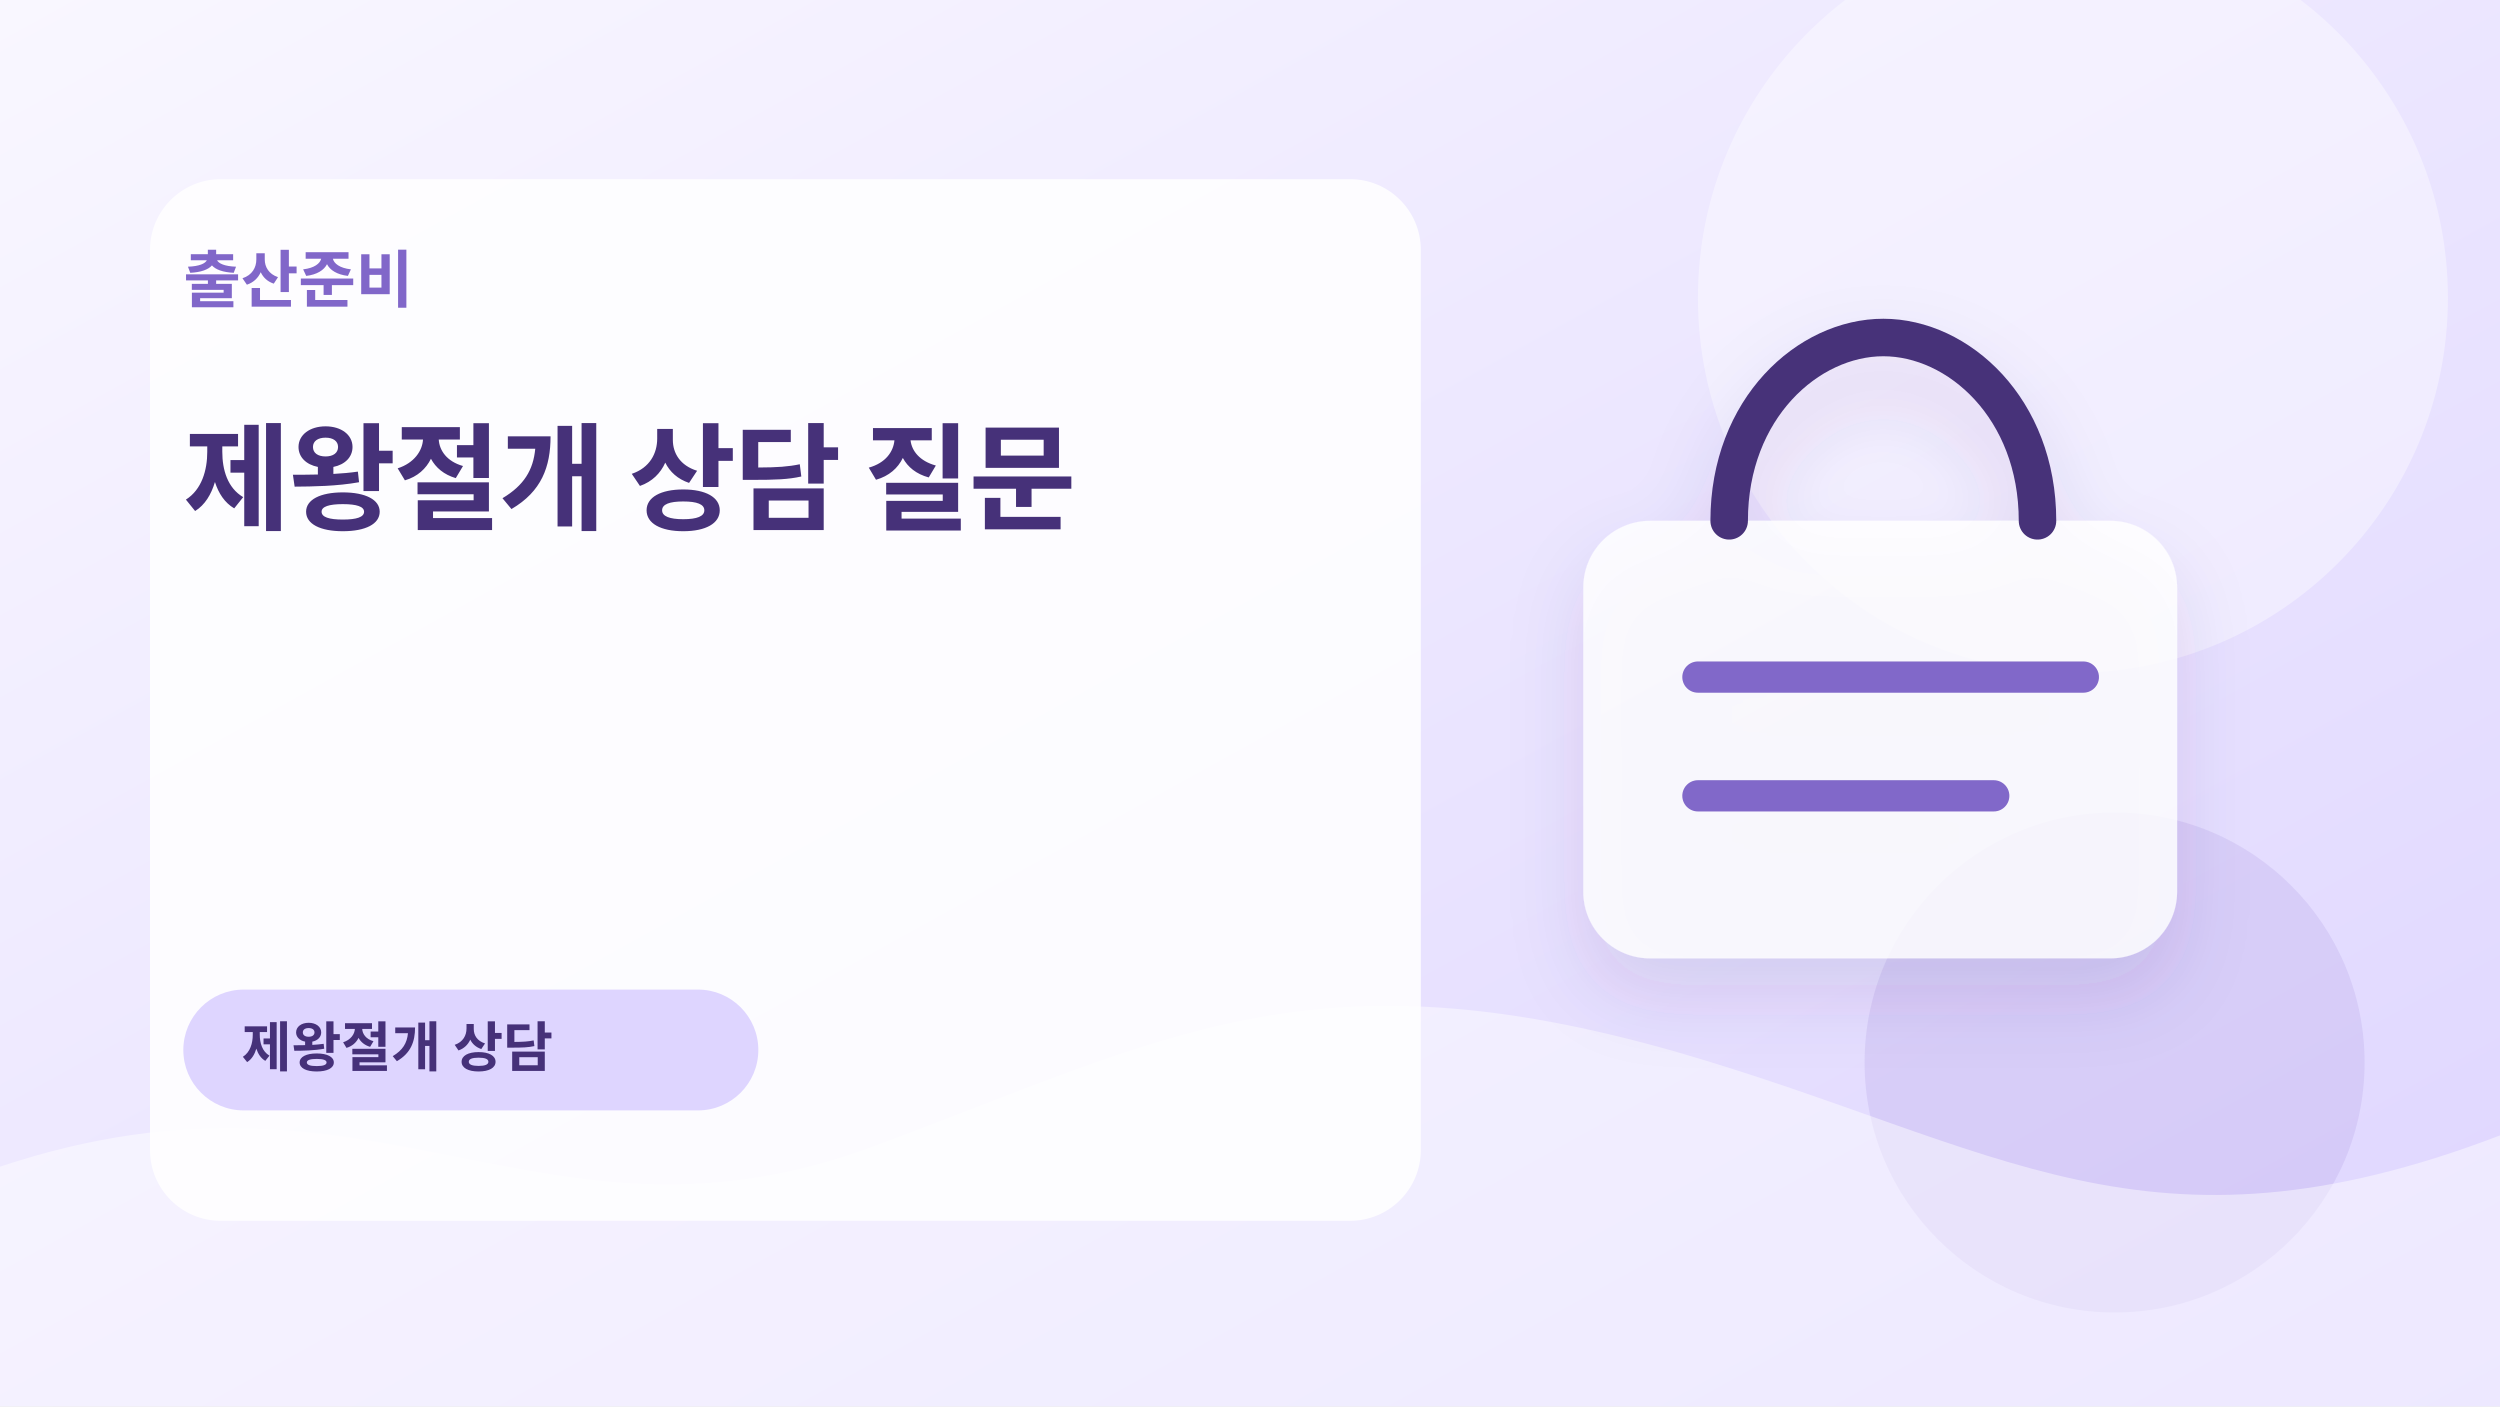
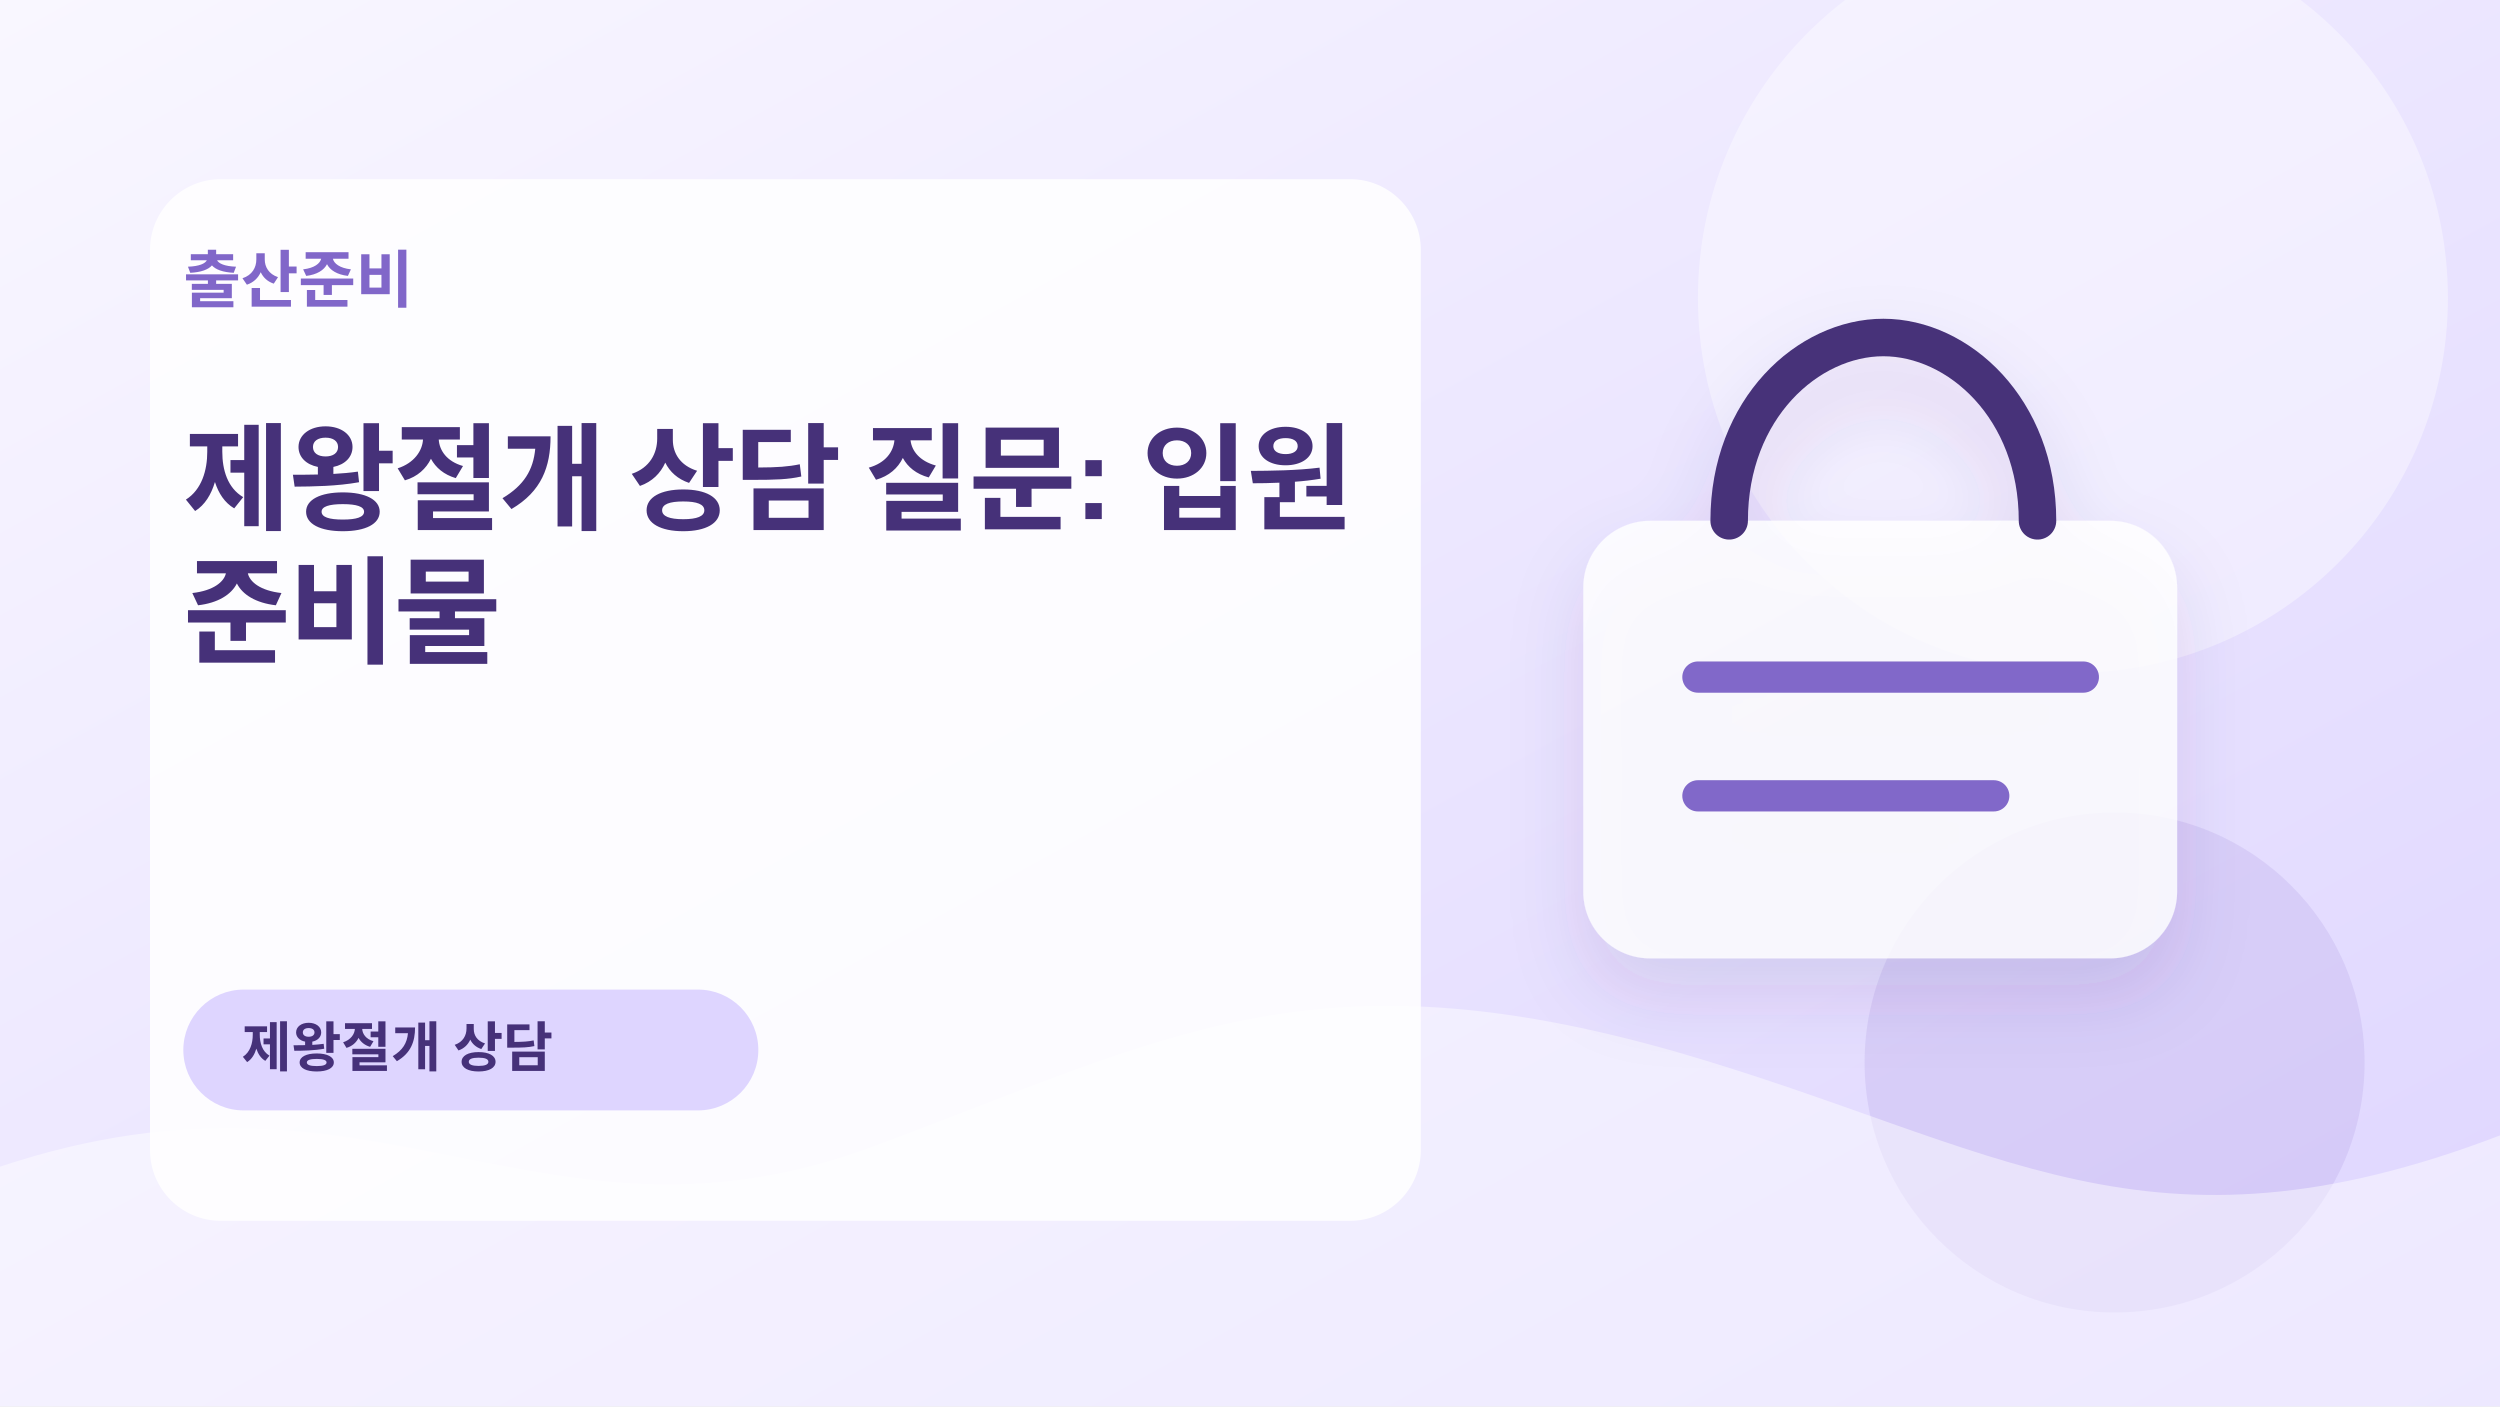
- <svg xmlns="http://www.w3.org/2000/svg" width="1200" height="675" viewBox="0 0 1200 675" role="img" aria-label="제왕절개 상담 질문 대표 이미지">
+ <svg xmlns="http://www.w3.org/2000/svg" width="1200" height="675" viewBox="0 0 1200 675" role="img" aria-label="제왕절개 상담 질문: 입원 준비물 대표 이미지">
  <defs>
    <linearGradient id="bg" x1="0" y1="0" x2="1" y2="1">
      <stop offset="0" stop-color="#f9f7ff" />
      <stop offset="1" stop-color="#ded5ff" />
    </linearGradient>
    <filter id="shadow" x="-20%" y="-20%" width="140%" height="140%">
      <feDropShadow dx="0" dy="18" stdDeviation="18" flood-color="#463179" flood-opacity="0.14" />
    </filter>
  </defs>
  <rect width="1200" height="675" fill="url(#bg)" />
  <circle cx="995" cy="143" r="180" fill="#ffffff" opacity="0.38" />
  <circle cx="1015" cy="510" r="120" fill="#8167c9" opacity="0.13" />
  <path d="M0 560C180 500 260 610 420 550C560 498 630 455 805 505C960 550 1030 610 1200 545V675H0Z" fill="#ffffff" opacity="0.46" />
  <g filter="url(#shadow)">
    <rect x="760" y="250" width="285" height="210" rx="32" fill="#ffffff" opacity="0.82" />
    <path d="M830 250c0-54 38-88 74-88s74 34 74 88" fill="none" stroke="#463179" stroke-width="18" stroke-linecap="round" />
    <path d="M815 325h185M815 382h142" stroke="#8167c9" stroke-width="15" stroke-linecap="round" />
  </g>
  <rect x="72" y="86" width="610" height="500" rx="34" fill="#ffffff" opacity="0.86" />
  <text x="88" y="145" font-family="Pretendard, Arial, sans-serif" font-size="30" font-weight="700" fill="#8167c9">출산준비</text>
  <text x="88" y="250" font-family="Pretendard, Arial, sans-serif" font-size="56" font-weight="800" fill="#463179" letter-spacing="-1">
-     <tspan x="88" dy="0">제왕절개 상담 질문</tspan>
+     <tspan x="88" dy="0">제왕절개 상담 질문: 입원</tspan>
+     <tspan x="88" dy="64">준비물</tspan>
  </text>
  <rect x="88" y="475" width="276" height="58" rx="29" fill="#ded5ff" />
  <text x="116" y="512" font-family="Pretendard, Arial, sans-serif" font-size="26" font-weight="700" fill="#463179">제왕절개 상담</text>
</svg>
